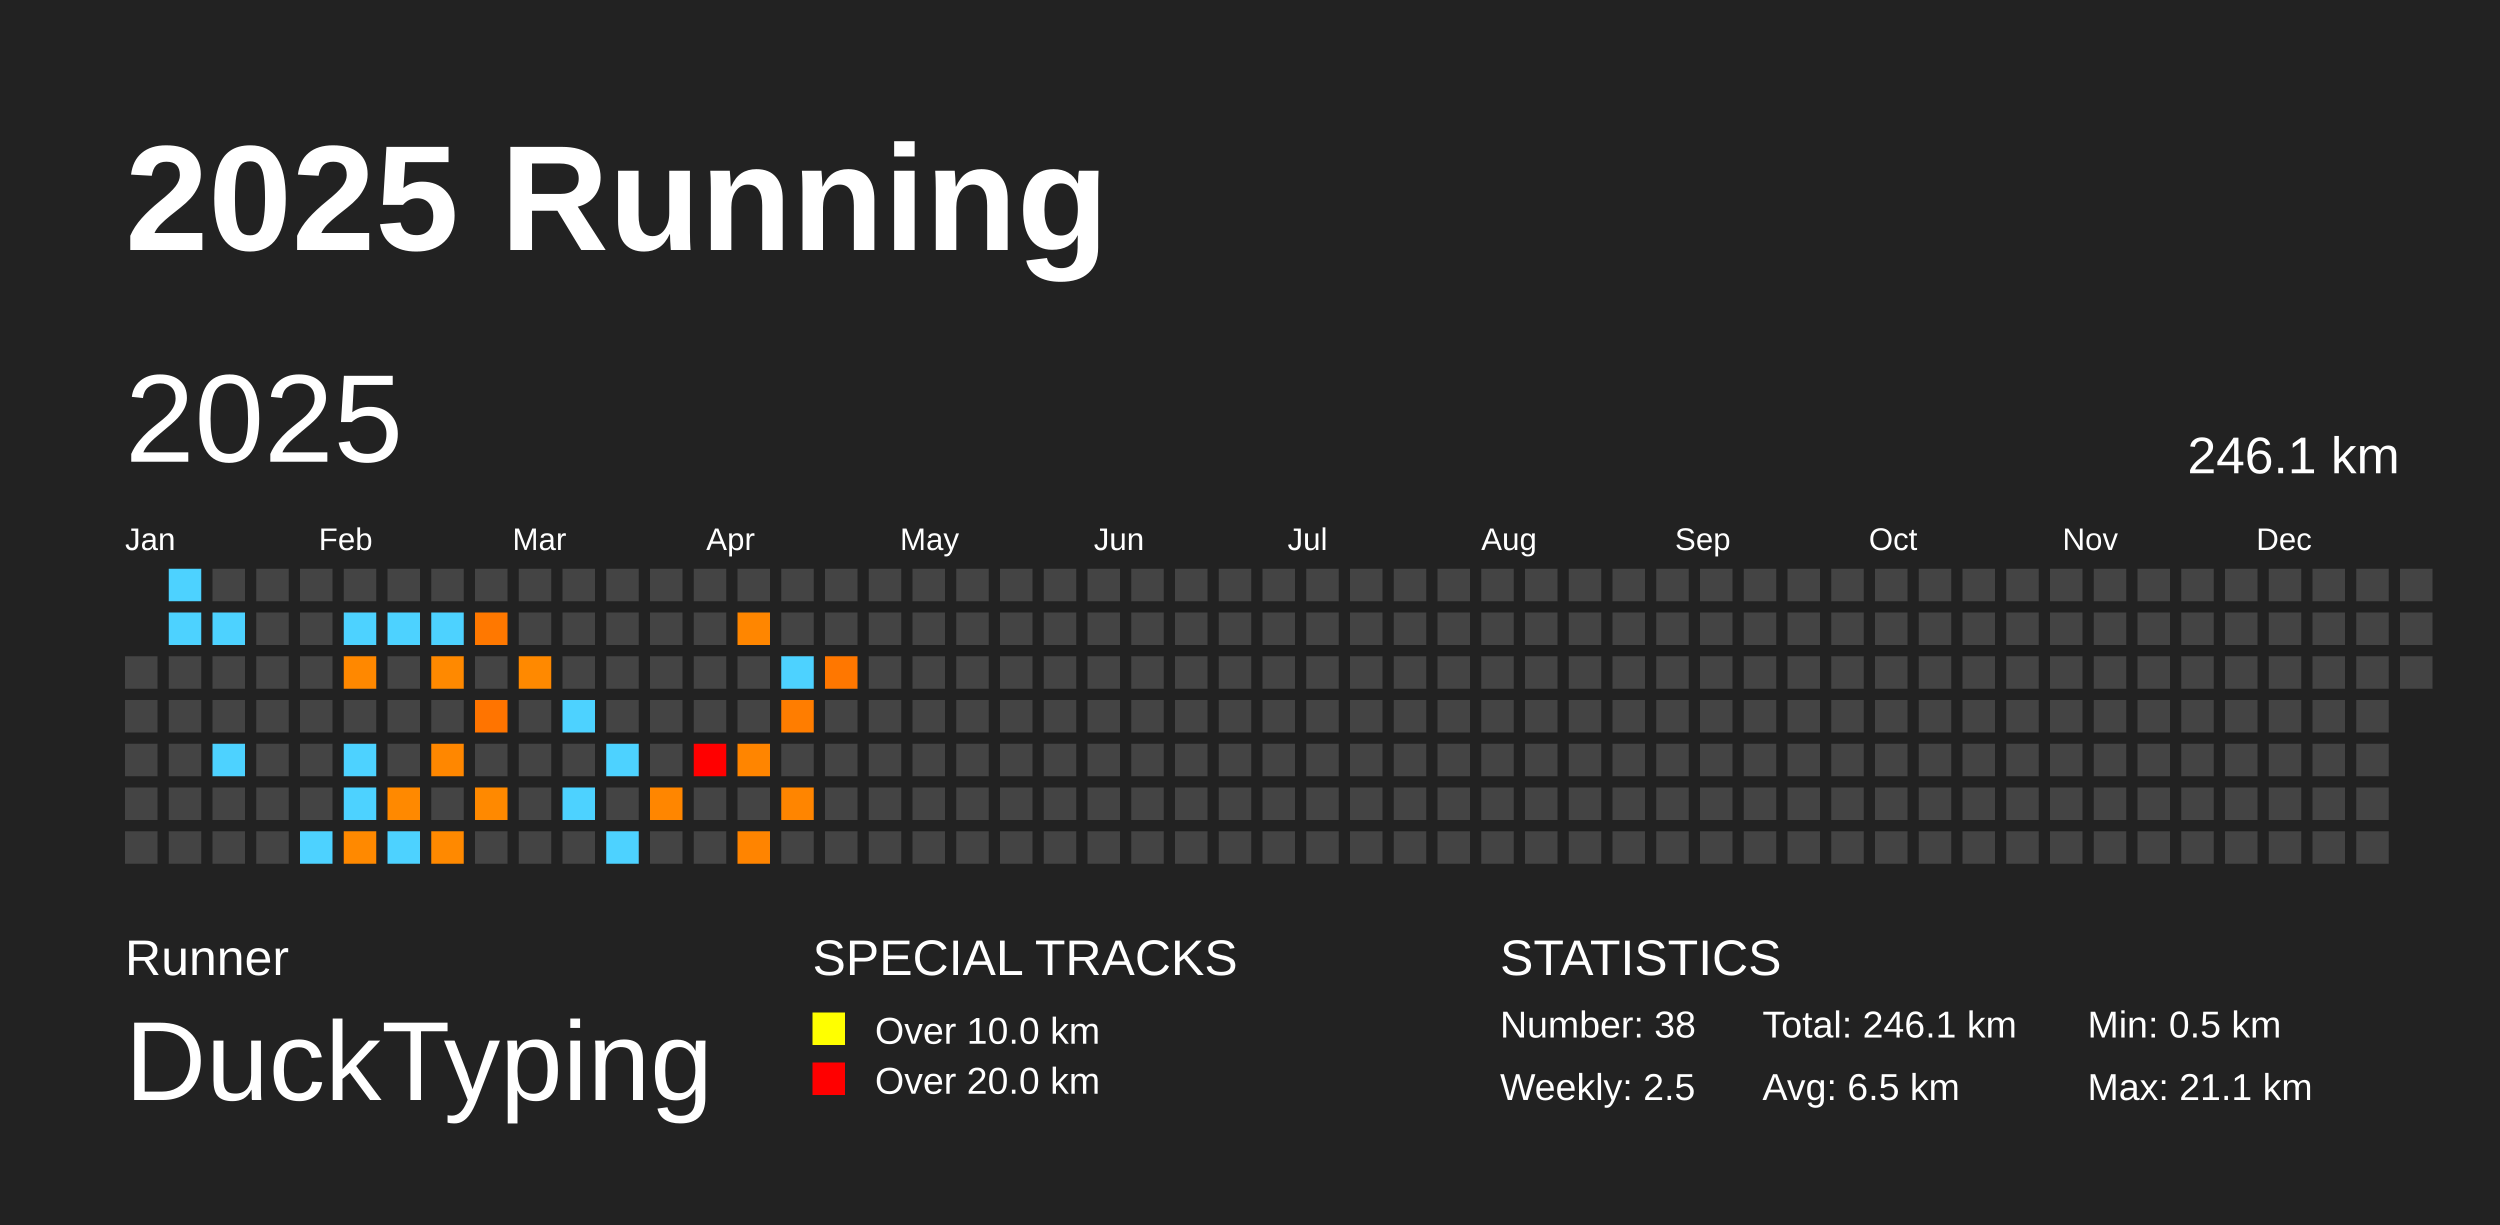
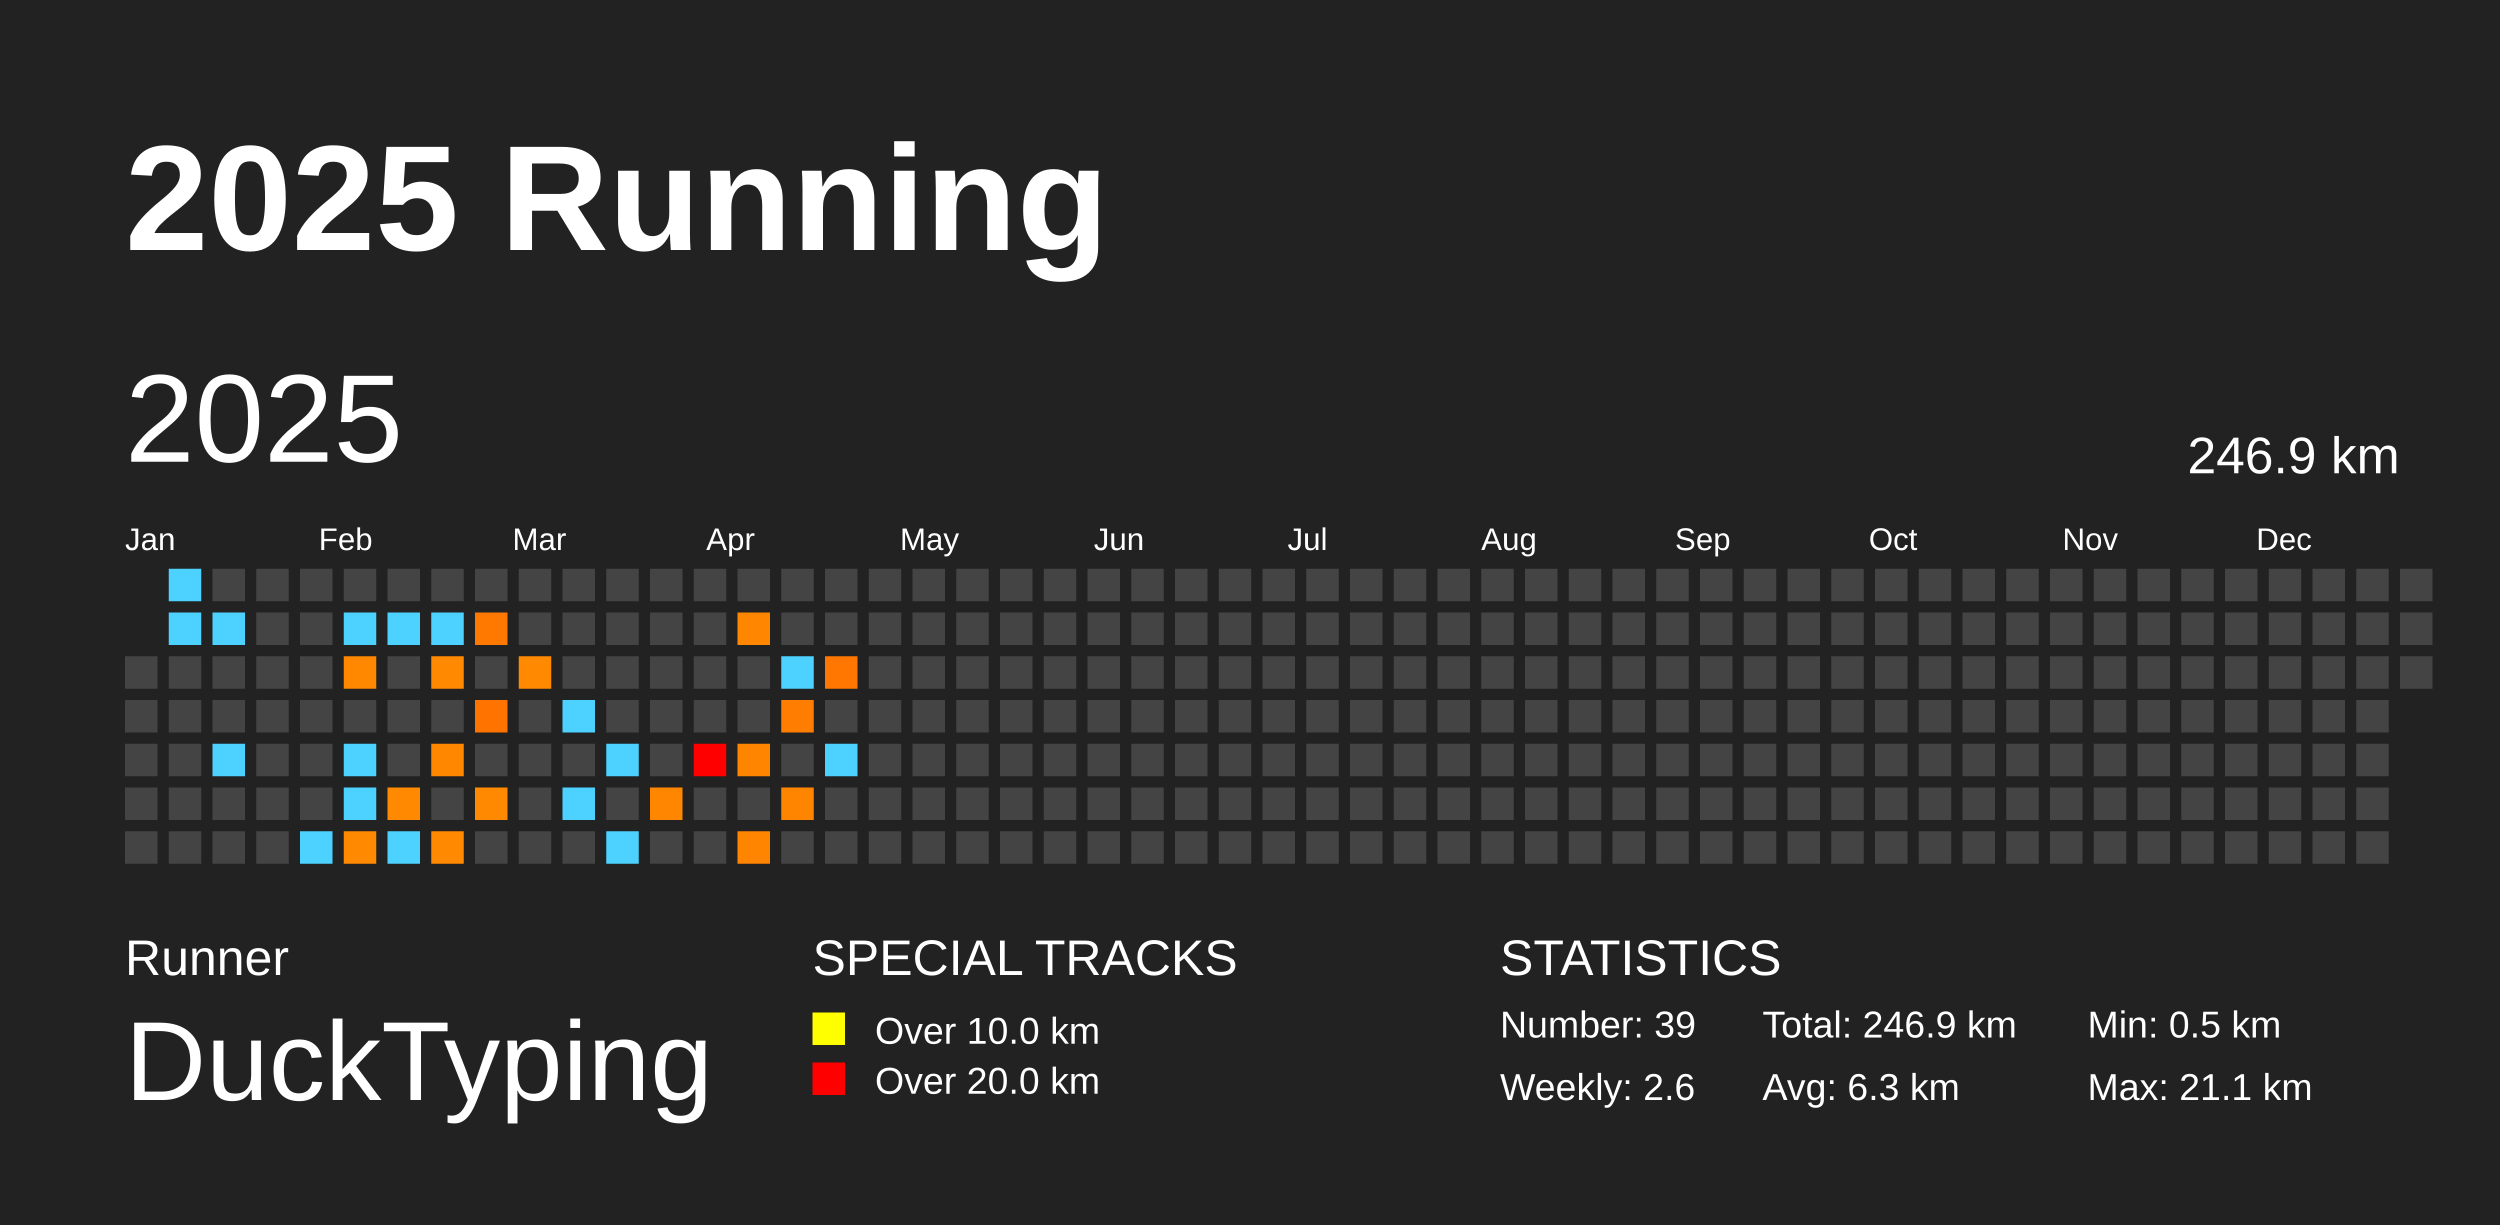
<svg xmlns="http://www.w3.org/2000/svg" baseProfile="full" height="98mm" version="1.1" viewBox="0,0,200,98" width="200mm">
  <defs />
  <rect fill="#222222" height="98" width="200" x="0" y="0" />
  <text fill="#FFFFFF" style="font-size:12px; font-family:Arial; font-weight:bold;" x="10" y="20">2025 Running</text>
  <text fill="#FFFFFF" style="font-size:4px; font-family:Arial" x="10" y="78">Runner</text>
  <text fill="#FFFFFF" style="font-size:9px; font-family:Arial" x="10" y="88">DuckTyping</text>
  <text fill="#FFFFFF" style="font-size:4px; font-family:Arial" x="65" y="78">SPECIAL TRACKS</text>
  <rect fill="yellow" height="2.6" width="2.6" x="65" y="81" />
  <text fill="#FFFFFF" style="font-size:3px; font-family:Arial" x="70" y="83.5">Over 10.0 km</text>
  <rect fill="red" height="2.6" width="2.6" x="65" y="85" />
  <text fill="#FFFFFF" style="font-size:3px; font-family:Arial" x="70" y="87.5">Over 20.0 km</text>
  <text fill="#FFFFFF" style="font-size:4px; font-family:Arial" x="120" y="78">STATISTICS</text>
-   <text fill="#FFFFFF" style="font-size:3px; font-family:Arial" x="120" y="83">Number: 38</text>
-   <text fill="#FFFFFF" style="font-size:3px; font-family:Arial" x="120" y="88">Weekly: 2.5</text>
-   <text fill="#FFFFFF" style="font-size:3px; font-family:Arial" x="141" y="83">Total: 246.1 km</text>
-   <text fill="#FFFFFF" style="font-size:3px; font-family:Arial" x="141" y="88">Avg: 6.5 km</text>
+   <text fill="#FFFFFF" style="font-size:3px; font-family:Arial" x="120" y="83">Number: 39</text>
+   <text fill="#FFFFFF" style="font-size:3px; font-family:Arial" x="120" y="88">Weekly: 2.6</text>
+   <text fill="#FFFFFF" style="font-size:3px; font-family:Arial" x="141" y="83">Total: 246.9 km</text>
+   <text fill="#FFFFFF" style="font-size:3px; font-family:Arial" x="141" y="88">Avg: 6.3 km</text>
  <text fill="#FFFFFF" style="font-size:3px; font-family:Arial" x="167" y="83">Min: 0.5 km</text>
  <text fill="#FFFFFF" style="font-size:3px; font-family:Arial" x="167" y="88">Max: 21.1 km</text>
  <text dominant-baseline="hanging" fill="#FFFFFF" style="font-size:10.0px; font-family:Arial;" x="10" y="30">2025</text>
-   <text dominant-baseline="hanging" fill="#FFFFFF" style="font-size:4.125px; font-family:Arial;" x="175" y="35">246.1 km</text>
+   <text dominant-baseline="hanging" fill="#FFFFFF" style="font-size:4.125px; font-family:Arial;" x="175" y="35">246.9 km</text>
  <text fill="#FFFFFF" style="font-size:2.5px; font-family:Arial" x="10.0" y="44">Jan</text>
  <text fill="#FFFFFF" style="font-size:2.5px; font-family:Arial" x="25.5" y="44">Feb</text>
  <text fill="#FFFFFF" style="font-size:2.5px; font-family:Arial" x="41.0" y="44">Mar</text>
  <text fill="#FFFFFF" style="font-size:2.5px; font-family:Arial" x="56.5" y="44">Apr</text>
  <text fill="#FFFFFF" style="font-size:2.5px; font-family:Arial" x="72.0" y="44">May</text>
  <text fill="#FFFFFF" style="font-size:2.5px; font-family:Arial" x="87.5" y="44">Jun</text>
  <text fill="#FFFFFF" style="font-size:2.5px; font-family:Arial" x="103.0" y="44">Jul</text>
  <text fill="#FFFFFF" style="font-size:2.5px; font-family:Arial" x="118.5" y="44">Aug</text>
  <text fill="#FFFFFF" style="font-size:2.5px; font-family:Arial" x="134.0" y="44">Sep</text>
  <text fill="#FFFFFF" style="font-size:2.5px; font-family:Arial" x="149.5" y="44">Oct</text>
  <text fill="#FFFFFF" style="font-size:2.5px; font-family:Arial" x="165.0" y="44">Nov</text>
  <text fill="#FFFFFF" style="font-size:2.5px; font-family:Arial" x="180.5" y="44">Dec</text>
  <rect fill="#444444" height="2.6" width="2.6" x="10.0" y="52.5" />
  <rect fill="#444444" height="2.6" width="2.6" x="10.0" y="56.0" />
  <rect fill="#444444" height="2.6" width="2.6" x="10.0" y="59.5" />
  <rect fill="#444444" height="2.6" width="2.6" x="10.0" y="63.0" />
  <rect fill="#444444" height="2.6" width="2.6" x="10.0" y="66.5" />
  <rect fill="#4dd2ff" height="2.6" width="2.6" x="13.5" y="45.5" />
  <rect fill="#4dd2ff" height="2.6" width="2.6" x="13.5" y="49.0" />
  <rect fill="#444444" height="2.6" width="2.6" x="13.5" y="52.5" />
  <rect fill="#444444" height="2.6" width="2.6" x="13.5" y="56.0" />
  <rect fill="#444444" height="2.6" width="2.6" x="13.5" y="59.5" />
  <rect fill="#444444" height="2.6" width="2.6" x="13.5" y="63.0" />
  <rect fill="#444444" height="2.6" width="2.6" x="13.5" y="66.5" />
  <rect fill="#444444" height="2.6" width="2.6" x="17.0" y="45.5" />
  <rect fill="#4dd2ff" height="2.6" width="2.6" x="17.0" y="49.0" />
  <rect fill="#444444" height="2.6" width="2.6" x="17.0" y="52.5" />
  <rect fill="#444444" height="2.6" width="2.6" x="17.0" y="56.0" />
  <rect fill="#4dd2ff" height="2.6" width="2.6" x="17.0" y="59.5" />
  <rect fill="#444444" height="2.6" width="2.6" x="17.0" y="63.0" />
  <rect fill="#444444" height="2.6" width="2.6" x="17.0" y="66.5" />
  <rect fill="#444444" height="2.6" width="2.6" x="20.5" y="45.5" />
  <rect fill="#444444" height="2.6" width="2.6" x="20.5" y="49.0" />
  <rect fill="#444444" height="2.6" width="2.6" x="20.5" y="52.5" />
  <rect fill="#444444" height="2.6" width="2.6" x="20.5" y="56.0" />
  <rect fill="#444444" height="2.6" width="2.6" x="20.5" y="59.5" />
  <rect fill="#444444" height="2.6" width="2.6" x="20.5" y="63.0" />
  <rect fill="#444444" height="2.6" width="2.6" x="20.5" y="66.5" />
  <rect fill="#444444" height="2.6" width="2.6" x="24.0" y="45.5" />
  <rect fill="#444444" height="2.6" width="2.6" x="24.0" y="49.0" />
  <rect fill="#444444" height="2.6" width="2.6" x="24.0" y="52.5" />
  <rect fill="#444444" height="2.6" width="2.6" x="24.0" y="56.0" />
  <rect fill="#444444" height="2.6" width="2.6" x="24.0" y="59.5" />
  <rect fill="#444444" height="2.6" width="2.6" x="24.0" y="63.0" />
  <rect fill="#4dd2ff" height="2.6" width="2.6" x="24.0" y="66.5" />
  <rect fill="#444444" height="2.6" width="2.6" x="27.5" y="45.5" />
  <rect fill="#4dd2ff" height="2.6" width="2.6" x="27.5" y="49.0" />
  <rect fill="#ff8800" height="2.6" width="2.6" x="27.5" y="52.5" />
  <rect fill="#444444" height="2.6" width="2.6" x="27.5" y="56.0" />
  <rect fill="#4dd2ff" height="2.6" width="2.6" x="27.5" y="59.5" />
  <rect fill="#4dd2ff" height="2.6" width="2.6" x="27.5" y="63.0" />
  <rect fill="#ff8900" height="2.6" width="2.6" x="27.5" y="66.5" />
  <rect fill="#444444" height="2.6" width="2.6" x="31.0" y="45.5" />
  <rect fill="#4dd2ff" height="2.6" width="2.6" x="31.0" y="49.0" />
  <rect fill="#444444" height="2.6" width="2.6" x="31.0" y="52.5" />
  <rect fill="#444444" height="2.6" width="2.6" x="31.0" y="56.0" />
  <rect fill="#444444" height="2.6" width="2.6" x="31.0" y="59.5" />
  <rect fill="#ff8900" height="2.6" width="2.6" x="31.0" y="63.0" />
  <rect fill="#4dd2ff" height="2.6" width="2.6" x="31.0" y="66.5" />
  <rect fill="#444444" height="2.6" width="2.6" x="34.5" y="45.5" />
  <rect fill="#4dd2ff" height="2.6" width="2.6" x="34.5" y="49.0" />
  <rect fill="#ff8900" height="2.6" width="2.6" x="34.5" y="52.5" />
  <rect fill="#444444" height="2.6" width="2.6" x="34.5" y="56.0" />
  <rect fill="#ff8700" height="2.6" width="2.6" x="34.5" y="59.5" />
  <rect fill="#444444" height="2.6" width="2.6" x="34.5" y="63.0" />
  <rect fill="#ff8900" height="2.6" width="2.6" x="34.5" y="66.5" />
  <rect fill="#444444" height="2.6" width="2.6" x="38.0" y="45.5" />
  <rect fill="#ff7800" height="2.6" width="2.6" x="38.0" y="49.0" />
  <rect fill="#444444" height="2.6" width="2.6" x="38.0" y="52.5" />
  <rect fill="#ff7400" height="2.6" width="2.6" x="38.0" y="56.0" />
  <rect fill="#444444" height="2.6" width="2.6" x="38.0" y="59.5" />
  <rect fill="#ff8900" height="2.6" width="2.6" x="38.0" y="63.0" />
  <rect fill="#444444" height="2.6" width="2.6" x="38.0" y="66.5" />
  <rect fill="#444444" height="2.6" width="2.6" x="41.5" y="45.5" />
  <rect fill="#444444" height="2.6" width="2.6" x="41.5" y="49.0" />
  <rect fill="#ff8900" height="2.6" width="2.6" x="41.5" y="52.5" />
  <rect fill="#444444" height="2.6" width="2.6" x="41.5" y="56.0" />
  <rect fill="#444444" height="2.6" width="2.6" x="41.5" y="59.5" />
  <rect fill="#444444" height="2.6" width="2.6" x="41.5" y="63.0" />
  <rect fill="#444444" height="2.6" width="2.6" x="41.5" y="66.5" />
  <rect fill="#444444" height="2.6" width="2.6" x="45.0" y="45.5" />
  <rect fill="#444444" height="2.6" width="2.6" x="45.0" y="49.0" />
  <rect fill="#444444" height="2.6" width="2.6" x="45.0" y="52.5" />
  <rect fill="#4dd2ff" height="2.6" width="2.6" x="45.0" y="56.0" />
  <rect fill="#444444" height="2.6" width="2.6" x="45.0" y="59.5" />
  <rect fill="#4dd2ff" height="2.6" width="2.6" x="45.0" y="63.0" />
  <rect fill="#444444" height="2.6" width="2.6" x="45.0" y="66.5" />
  <rect fill="#444444" height="2.6" width="2.6" x="48.5" y="45.5" />
  <rect fill="#444444" height="2.6" width="2.6" x="48.5" y="49.0" />
  <rect fill="#444444" height="2.6" width="2.6" x="48.5" y="52.5" />
  <rect fill="#444444" height="2.6" width="2.6" x="48.5" y="56.0" />
  <rect fill="#4dd2ff" height="2.6" width="2.6" x="48.5" y="59.5" />
  <rect fill="#444444" height="2.6" width="2.6" x="48.5" y="63.0" />
  <rect fill="#4dd2ff" height="2.6" width="2.6" x="48.5" y="66.5" />
  <rect fill="#444444" height="2.6" width="2.6" x="52.0" y="45.5" />
  <rect fill="#444444" height="2.6" width="2.6" x="52.0" y="49.0" />
  <rect fill="#444444" height="2.6" width="2.6" x="52.0" y="52.5" />
  <rect fill="#444444" height="2.6" width="2.6" x="52.0" y="56.0" />
  <rect fill="#444444" height="2.6" width="2.6" x="52.0" y="59.5" />
  <rect fill="#ff8600" height="2.6" width="2.6" x="52.0" y="63.0" />
  <rect fill="#444444" height="2.6" width="2.6" x="52.0" y="66.5" />
  <rect fill="#444444" height="2.6" width="2.6" x="55.5" y="45.5" />
  <rect fill="#444444" height="2.6" width="2.6" x="55.5" y="49.0" />
  <rect fill="#444444" height="2.6" width="2.6" x="55.5" y="52.5" />
  <rect fill="#444444" height="2.6" width="2.6" x="55.5" y="56.0" />
  <rect fill="red" height="2.6" width="2.6" x="55.5" y="59.5" />
  <rect fill="#444444" height="2.6" width="2.6" x="55.5" y="63.0" />
  <rect fill="#444444" height="2.6" width="2.6" x="55.5" y="66.5" />
  <rect fill="#444444" height="2.6" width="2.6" x="59.0" y="45.5" />
  <rect fill="#ff8600" height="2.6" width="2.6" x="59.0" y="49.0" />
  <rect fill="#444444" height="2.6" width="2.6" x="59.0" y="52.5" />
  <rect fill="#444444" height="2.6" width="2.6" x="59.0" y="56.0" />
  <rect fill="#ff8500" height="2.6" width="2.6" x="59.0" y="59.5" />
  <rect fill="#444444" height="2.6" width="2.6" x="59.0" y="63.0" />
  <rect fill="#ff8400" height="2.6" width="2.6" x="59.0" y="66.5" />
  <rect fill="#444444" height="2.6" width="2.6" x="62.5" y="45.5" />
  <rect fill="#444444" height="2.6" width="2.6" x="62.5" y="49.0" />
  <rect fill="#4dd2ff" height="2.6" width="2.6" x="62.5" y="52.5" />
  <rect fill="#ff7d00" height="2.6" width="2.6" x="62.5" y="56.0" />
  <rect fill="#444444" height="2.6" width="2.6" x="62.5" y="59.5" />
  <rect fill="#ff8500" height="2.6" width="2.6" x="62.5" y="63.0" />
  <rect fill="#444444" height="2.6" width="2.6" x="62.5" y="66.5" />
  <rect fill="#444444" height="2.6" width="2.6" x="66.0" y="45.5" />
  <rect fill="#444444" height="2.6" width="2.6" x="66.0" y="49.0" />
  <rect fill="#ff7700" height="2.6" width="2.6" x="66.0" y="52.5" />
  <rect fill="#444444" height="2.6" width="2.6" x="66.0" y="56.0" />
-   <rect fill="#444444" height="2.6" width="2.6" x="66.0" y="59.5" />
+   <rect fill="#4dd2ff" height="2.6" width="2.6" x="66.0" y="59.5" />
  <rect fill="#444444" height="2.6" width="2.6" x="66.0" y="63.0" />
  <rect fill="#444444" height="2.6" width="2.6" x="66.0" y="66.5" />
  <rect fill="#444444" height="2.6" width="2.6" x="69.5" y="45.5" />
  <rect fill="#444444" height="2.6" width="2.6" x="69.5" y="49.0" />
  <rect fill="#444444" height="2.6" width="2.6" x="69.5" y="52.5" />
  <rect fill="#444444" height="2.6" width="2.6" x="69.5" y="56.0" />
  <rect fill="#444444" height="2.6" width="2.6" x="69.5" y="59.5" />
  <rect fill="#444444" height="2.6" width="2.6" x="69.5" y="63.0" />
  <rect fill="#444444" height="2.6" width="2.6" x="69.5" y="66.5" />
  <rect fill="#444444" height="2.6" width="2.6" x="73.0" y="45.5" />
  <rect fill="#444444" height="2.6" width="2.6" x="73.0" y="49.0" />
  <rect fill="#444444" height="2.6" width="2.6" x="73.0" y="52.5" />
  <rect fill="#444444" height="2.6" width="2.6" x="73.0" y="56.0" />
  <rect fill="#444444" height="2.6" width="2.6" x="73.0" y="59.5" />
  <rect fill="#444444" height="2.6" width="2.6" x="73.0" y="63.0" />
  <rect fill="#444444" height="2.6" width="2.6" x="73.0" y="66.5" />
  <rect fill="#444444" height="2.6" width="2.6" x="76.5" y="45.5" />
  <rect fill="#444444" height="2.6" width="2.6" x="76.5" y="49.0" />
  <rect fill="#444444" height="2.6" width="2.6" x="76.5" y="52.5" />
  <rect fill="#444444" height="2.6" width="2.6" x="76.5" y="56.0" />
  <rect fill="#444444" height="2.6" width="2.6" x="76.5" y="59.5" />
  <rect fill="#444444" height="2.6" width="2.6" x="76.5" y="63.0" />
  <rect fill="#444444" height="2.6" width="2.6" x="76.5" y="66.5" />
  <rect fill="#444444" height="2.6" width="2.6" x="80.0" y="45.5" />
  <rect fill="#444444" height="2.6" width="2.6" x="80.0" y="49.0" />
  <rect fill="#444444" height="2.6" width="2.6" x="80.0" y="52.5" />
  <rect fill="#444444" height="2.6" width="2.6" x="80.0" y="56.0" />
  <rect fill="#444444" height="2.6" width="2.6" x="80.0" y="59.5" />
  <rect fill="#444444" height="2.6" width="2.6" x="80.0" y="63.0" />
  <rect fill="#444444" height="2.6" width="2.6" x="80.0" y="66.5" />
  <rect fill="#444444" height="2.6" width="2.6" x="83.5" y="45.5" />
  <rect fill="#444444" height="2.6" width="2.6" x="83.5" y="49.0" />
  <rect fill="#444444" height="2.6" width="2.6" x="83.5" y="52.5" />
  <rect fill="#444444" height="2.6" width="2.6" x="83.5" y="56.0" />
  <rect fill="#444444" height="2.6" width="2.6" x="83.5" y="59.5" />
  <rect fill="#444444" height="2.6" width="2.6" x="83.5" y="63.0" />
  <rect fill="#444444" height="2.6" width="2.6" x="83.5" y="66.5" />
  <rect fill="#444444" height="2.6" width="2.6" x="87.0" y="45.5" />
  <rect fill="#444444" height="2.6" width="2.6" x="87.0" y="49.0" />
  <rect fill="#444444" height="2.6" width="2.6" x="87.0" y="52.5" />
  <rect fill="#444444" height="2.6" width="2.6" x="87.0" y="56.0" />
  <rect fill="#444444" height="2.6" width="2.6" x="87.0" y="59.5" />
  <rect fill="#444444" height="2.6" width="2.6" x="87.0" y="63.0" />
  <rect fill="#444444" height="2.6" width="2.6" x="87.0" y="66.5" />
  <rect fill="#444444" height="2.6" width="2.6" x="90.5" y="45.5" />
  <rect fill="#444444" height="2.6" width="2.6" x="90.5" y="49.0" />
  <rect fill="#444444" height="2.6" width="2.6" x="90.5" y="52.5" />
  <rect fill="#444444" height="2.6" width="2.6" x="90.5" y="56.0" />
  <rect fill="#444444" height="2.6" width="2.6" x="90.5" y="59.5" />
  <rect fill="#444444" height="2.6" width="2.6" x="90.5" y="63.0" />
  <rect fill="#444444" height="2.6" width="2.6" x="90.5" y="66.5" />
  <rect fill="#444444" height="2.6" width="2.6" x="94.0" y="45.5" />
  <rect fill="#444444" height="2.6" width="2.6" x="94.0" y="49.0" />
  <rect fill="#444444" height="2.6" width="2.6" x="94.0" y="52.5" />
  <rect fill="#444444" height="2.6" width="2.6" x="94.0" y="56.0" />
  <rect fill="#444444" height="2.6" width="2.6" x="94.0" y="59.5" />
  <rect fill="#444444" height="2.6" width="2.6" x="94.0" y="63.0" />
  <rect fill="#444444" height="2.6" width="2.6" x="94.0" y="66.5" />
  <rect fill="#444444" height="2.6" width="2.6" x="97.5" y="45.5" />
  <rect fill="#444444" height="2.6" width="2.6" x="97.5" y="49.0" />
  <rect fill="#444444" height="2.6" width="2.6" x="97.5" y="52.5" />
  <rect fill="#444444" height="2.6" width="2.6" x="97.5" y="56.0" />
  <rect fill="#444444" height="2.6" width="2.6" x="97.5" y="59.5" />
  <rect fill="#444444" height="2.6" width="2.6" x="97.5" y="63.0" />
  <rect fill="#444444" height="2.6" width="2.6" x="97.5" y="66.5" />
  <rect fill="#444444" height="2.6" width="2.6" x="101.0" y="45.5" />
  <rect fill="#444444" height="2.6" width="2.6" x="101.0" y="49.0" />
  <rect fill="#444444" height="2.6" width="2.6" x="101.0" y="52.5" />
  <rect fill="#444444" height="2.6" width="2.6" x="101.0" y="56.0" />
  <rect fill="#444444" height="2.6" width="2.6" x="101.0" y="59.5" />
  <rect fill="#444444" height="2.6" width="2.6" x="101.0" y="63.0" />
  <rect fill="#444444" height="2.6" width="2.6" x="101.0" y="66.5" />
  <rect fill="#444444" height="2.6" width="2.6" x="104.5" y="45.5" />
  <rect fill="#444444" height="2.6" width="2.6" x="104.5" y="49.0" />
  <rect fill="#444444" height="2.6" width="2.6" x="104.5" y="52.5" />
  <rect fill="#444444" height="2.6" width="2.6" x="104.5" y="56.0" />
  <rect fill="#444444" height="2.6" width="2.6" x="104.5" y="59.5" />
  <rect fill="#444444" height="2.6" width="2.6" x="104.5" y="63.0" />
  <rect fill="#444444" height="2.6" width="2.6" x="104.5" y="66.5" />
  <rect fill="#444444" height="2.6" width="2.6" x="108.0" y="45.5" />
  <rect fill="#444444" height="2.6" width="2.6" x="108.0" y="49.0" />
  <rect fill="#444444" height="2.6" width="2.6" x="108.0" y="52.5" />
  <rect fill="#444444" height="2.6" width="2.6" x="108.0" y="56.0" />
  <rect fill="#444444" height="2.6" width="2.6" x="108.0" y="59.5" />
  <rect fill="#444444" height="2.6" width="2.6" x="108.0" y="63.0" />
  <rect fill="#444444" height="2.6" width="2.6" x="108.0" y="66.5" />
  <rect fill="#444444" height="2.6" width="2.6" x="111.5" y="45.5" />
  <rect fill="#444444" height="2.6" width="2.6" x="111.5" y="49.0" />
  <rect fill="#444444" height="2.6" width="2.6" x="111.5" y="52.5" />
  <rect fill="#444444" height="2.6" width="2.6" x="111.5" y="56.0" />
  <rect fill="#444444" height="2.6" width="2.6" x="111.5" y="59.5" />
  <rect fill="#444444" height="2.6" width="2.6" x="111.5" y="63.0" />
  <rect fill="#444444" height="2.6" width="2.6" x="111.5" y="66.5" />
  <rect fill="#444444" height="2.6" width="2.6" x="115.0" y="45.5" />
  <rect fill="#444444" height="2.6" width="2.6" x="115.0" y="49.0" />
  <rect fill="#444444" height="2.6" width="2.6" x="115.0" y="52.5" />
  <rect fill="#444444" height="2.6" width="2.6" x="115.0" y="56.0" />
  <rect fill="#444444" height="2.6" width="2.6" x="115.0" y="59.5" />
  <rect fill="#444444" height="2.6" width="2.6" x="115.0" y="63.0" />
  <rect fill="#444444" height="2.6" width="2.6" x="115.0" y="66.5" />
  <rect fill="#444444" height="2.6" width="2.6" x="118.5" y="45.5" />
  <rect fill="#444444" height="2.6" width="2.6" x="118.5" y="49.0" />
  <rect fill="#444444" height="2.6" width="2.6" x="118.5" y="52.5" />
  <rect fill="#444444" height="2.6" width="2.6" x="118.5" y="56.0" />
  <rect fill="#444444" height="2.6" width="2.6" x="118.5" y="59.5" />
  <rect fill="#444444" height="2.6" width="2.6" x="118.5" y="63.0" />
  <rect fill="#444444" height="2.6" width="2.6" x="118.5" y="66.5" />
  <rect fill="#444444" height="2.6" width="2.6" x="122.0" y="45.5" />
  <rect fill="#444444" height="2.6" width="2.6" x="122.0" y="49.0" />
  <rect fill="#444444" height="2.6" width="2.6" x="122.0" y="52.5" />
  <rect fill="#444444" height="2.6" width="2.6" x="122.0" y="56.0" />
  <rect fill="#444444" height="2.6" width="2.6" x="122.0" y="59.5" />
  <rect fill="#444444" height="2.6" width="2.6" x="122.0" y="63.0" />
  <rect fill="#444444" height="2.6" width="2.6" x="122.0" y="66.5" />
  <rect fill="#444444" height="2.6" width="2.6" x="125.5" y="45.5" />
  <rect fill="#444444" height="2.6" width="2.6" x="125.5" y="49.0" />
  <rect fill="#444444" height="2.6" width="2.6" x="125.5" y="52.5" />
  <rect fill="#444444" height="2.6" width="2.6" x="125.5" y="56.0" />
  <rect fill="#444444" height="2.6" width="2.6" x="125.5" y="59.5" />
  <rect fill="#444444" height="2.6" width="2.6" x="125.5" y="63.0" />
  <rect fill="#444444" height="2.6" width="2.6" x="125.5" y="66.5" />
  <rect fill="#444444" height="2.6" width="2.6" x="129.0" y="45.5" />
  <rect fill="#444444" height="2.6" width="2.6" x="129.0" y="49.0" />
  <rect fill="#444444" height="2.6" width="2.6" x="129.0" y="52.5" />
  <rect fill="#444444" height="2.6" width="2.6" x="129.0" y="56.0" />
  <rect fill="#444444" height="2.6" width="2.6" x="129.0" y="59.5" />
  <rect fill="#444444" height="2.6" width="2.6" x="129.0" y="63.0" />
  <rect fill="#444444" height="2.6" width="2.6" x="129.0" y="66.5" />
  <rect fill="#444444" height="2.6" width="2.6" x="132.5" y="45.5" />
  <rect fill="#444444" height="2.6" width="2.6" x="132.5" y="49.0" />
  <rect fill="#444444" height="2.6" width="2.6" x="132.5" y="52.5" />
  <rect fill="#444444" height="2.6" width="2.6" x="132.5" y="56.0" />
  <rect fill="#444444" height="2.6" width="2.6" x="132.5" y="59.5" />
  <rect fill="#444444" height="2.6" width="2.6" x="132.5" y="63.0" />
  <rect fill="#444444" height="2.6" width="2.6" x="132.5" y="66.5" />
  <rect fill="#444444" height="2.6" width="2.6" x="136.0" y="45.5" />
  <rect fill="#444444" height="2.6" width="2.6" x="136.0" y="49.0" />
  <rect fill="#444444" height="2.6" width="2.6" x="136.0" y="52.5" />
  <rect fill="#444444" height="2.6" width="2.6" x="136.0" y="56.0" />
  <rect fill="#444444" height="2.6" width="2.6" x="136.0" y="59.5" />
  <rect fill="#444444" height="2.6" width="2.6" x="136.0" y="63.0" />
  <rect fill="#444444" height="2.6" width="2.6" x="136.0" y="66.5" />
  <rect fill="#444444" height="2.6" width="2.6" x="139.5" y="45.5" />
  <rect fill="#444444" height="2.6" width="2.6" x="139.5" y="49.0" />
  <rect fill="#444444" height="2.6" width="2.6" x="139.5" y="52.5" />
  <rect fill="#444444" height="2.6" width="2.6" x="139.5" y="56.0" />
  <rect fill="#444444" height="2.6" width="2.6" x="139.5" y="59.5" />
  <rect fill="#444444" height="2.6" width="2.6" x="139.5" y="63.0" />
  <rect fill="#444444" height="2.6" width="2.6" x="139.5" y="66.5" />
  <rect fill="#444444" height="2.6" width="2.6" x="143.0" y="45.5" />
  <rect fill="#444444" height="2.6" width="2.6" x="143.0" y="49.0" />
  <rect fill="#444444" height="2.6" width="2.6" x="143.0" y="52.5" />
  <rect fill="#444444" height="2.6" width="2.6" x="143.0" y="56.0" />
  <rect fill="#444444" height="2.6" width="2.6" x="143.0" y="59.5" />
  <rect fill="#444444" height="2.6" width="2.6" x="143.0" y="63.0" />
  <rect fill="#444444" height="2.6" width="2.6" x="143.0" y="66.5" />
  <rect fill="#444444" height="2.6" width="2.6" x="146.5" y="45.5" />
  <rect fill="#444444" height="2.6" width="2.6" x="146.5" y="49.0" />
  <rect fill="#444444" height="2.6" width="2.6" x="146.5" y="52.5" />
  <rect fill="#444444" height="2.6" width="2.6" x="146.5" y="56.0" />
  <rect fill="#444444" height="2.6" width="2.6" x="146.5" y="59.5" />
  <rect fill="#444444" height="2.6" width="2.6" x="146.5" y="63.0" />
  <rect fill="#444444" height="2.6" width="2.6" x="146.5" y="66.5" />
  <rect fill="#444444" height="2.6" width="2.6" x="150.0" y="45.5" />
  <rect fill="#444444" height="2.6" width="2.6" x="150.0" y="49.0" />
  <rect fill="#444444" height="2.6" width="2.6" x="150.0" y="52.5" />
  <rect fill="#444444" height="2.6" width="2.6" x="150.0" y="56.0" />
  <rect fill="#444444" height="2.6" width="2.6" x="150.0" y="59.5" />
  <rect fill="#444444" height="2.6" width="2.6" x="150.0" y="63.0" />
  <rect fill="#444444" height="2.6" width="2.6" x="150.0" y="66.5" />
  <rect fill="#444444" height="2.6" width="2.6" x="153.5" y="45.5" />
  <rect fill="#444444" height="2.6" width="2.6" x="153.5" y="49.0" />
  <rect fill="#444444" height="2.6" width="2.6" x="153.5" y="52.5" />
  <rect fill="#444444" height="2.6" width="2.6" x="153.5" y="56.0" />
  <rect fill="#444444" height="2.6" width="2.6" x="153.5" y="59.5" />
  <rect fill="#444444" height="2.6" width="2.6" x="153.5" y="63.0" />
  <rect fill="#444444" height="2.6" width="2.6" x="153.5" y="66.5" />
  <rect fill="#444444" height="2.6" width="2.6" x="157.0" y="45.5" />
  <rect fill="#444444" height="2.6" width="2.6" x="157.0" y="49.0" />
  <rect fill="#444444" height="2.6" width="2.6" x="157.0" y="52.5" />
  <rect fill="#444444" height="2.6" width="2.6" x="157.0" y="56.0" />
  <rect fill="#444444" height="2.6" width="2.6" x="157.0" y="59.5" />
  <rect fill="#444444" height="2.6" width="2.6" x="157.0" y="63.0" />
  <rect fill="#444444" height="2.6" width="2.6" x="157.0" y="66.5" />
  <rect fill="#444444" height="2.6" width="2.6" x="160.5" y="45.5" />
  <rect fill="#444444" height="2.6" width="2.6" x="160.5" y="49.0" />
  <rect fill="#444444" height="2.6" width="2.6" x="160.5" y="52.5" />
  <rect fill="#444444" height="2.6" width="2.6" x="160.5" y="56.0" />
  <rect fill="#444444" height="2.6" width="2.6" x="160.5" y="59.5" />
  <rect fill="#444444" height="2.6" width="2.6" x="160.5" y="63.0" />
  <rect fill="#444444" height="2.6" width="2.6" x="160.5" y="66.5" />
  <rect fill="#444444" height="2.6" width="2.6" x="164.0" y="45.5" />
  <rect fill="#444444" height="2.6" width="2.6" x="164.0" y="49.0" />
  <rect fill="#444444" height="2.6" width="2.6" x="164.0" y="52.5" />
  <rect fill="#444444" height="2.6" width="2.6" x="164.0" y="56.0" />
  <rect fill="#444444" height="2.6" width="2.6" x="164.0" y="59.5" />
  <rect fill="#444444" height="2.6" width="2.6" x="164.0" y="63.0" />
  <rect fill="#444444" height="2.6" width="2.6" x="164.0" y="66.5" />
  <rect fill="#444444" height="2.6" width="2.6" x="167.5" y="45.5" />
  <rect fill="#444444" height="2.6" width="2.6" x="167.5" y="49.0" />
  <rect fill="#444444" height="2.6" width="2.6" x="167.5" y="52.5" />
  <rect fill="#444444" height="2.6" width="2.6" x="167.5" y="56.0" />
  <rect fill="#444444" height="2.6" width="2.6" x="167.5" y="59.5" />
  <rect fill="#444444" height="2.6" width="2.6" x="167.5" y="63.0" />
  <rect fill="#444444" height="2.6" width="2.6" x="167.5" y="66.5" />
  <rect fill="#444444" height="2.6" width="2.6" x="171.0" y="45.5" />
  <rect fill="#444444" height="2.6" width="2.6" x="171.0" y="49.0" />
  <rect fill="#444444" height="2.6" width="2.6" x="171.0" y="52.5" />
  <rect fill="#444444" height="2.6" width="2.6" x="171.0" y="56.0" />
  <rect fill="#444444" height="2.6" width="2.6" x="171.0" y="59.5" />
  <rect fill="#444444" height="2.6" width="2.6" x="171.0" y="63.0" />
  <rect fill="#444444" height="2.6" width="2.6" x="171.0" y="66.5" />
  <rect fill="#444444" height="2.6" width="2.6" x="174.5" y="45.5" />
  <rect fill="#444444" height="2.6" width="2.6" x="174.5" y="49.0" />
  <rect fill="#444444" height="2.6" width="2.6" x="174.5" y="52.5" />
  <rect fill="#444444" height="2.6" width="2.6" x="174.5" y="56.0" />
  <rect fill="#444444" height="2.6" width="2.6" x="174.5" y="59.5" />
  <rect fill="#444444" height="2.6" width="2.6" x="174.5" y="63.0" />
  <rect fill="#444444" height="2.6" width="2.6" x="174.5" y="66.5" />
  <rect fill="#444444" height="2.6" width="2.6" x="178.0" y="45.5" />
  <rect fill="#444444" height="2.6" width="2.6" x="178.0" y="49.0" />
  <rect fill="#444444" height="2.6" width="2.6" x="178.0" y="52.5" />
  <rect fill="#444444" height="2.6" width="2.6" x="178.0" y="56.0" />
  <rect fill="#444444" height="2.6" width="2.6" x="178.0" y="59.5" />
  <rect fill="#444444" height="2.6" width="2.6" x="178.0" y="63.0" />
  <rect fill="#444444" height="2.6" width="2.6" x="178.0" y="66.5" />
  <rect fill="#444444" height="2.6" width="2.6" x="181.5" y="45.5" />
  <rect fill="#444444" height="2.6" width="2.6" x="181.5" y="49.0" />
  <rect fill="#444444" height="2.6" width="2.6" x="181.5" y="52.5" />
  <rect fill="#444444" height="2.6" width="2.6" x="181.5" y="56.0" />
  <rect fill="#444444" height="2.6" width="2.6" x="181.5" y="59.5" />
  <rect fill="#444444" height="2.6" width="2.6" x="181.5" y="63.0" />
  <rect fill="#444444" height="2.6" width="2.6" x="181.5" y="66.5" />
  <rect fill="#444444" height="2.6" width="2.6" x="185.0" y="45.5" />
  <rect fill="#444444" height="2.6" width="2.6" x="185.0" y="49.0" />
  <rect fill="#444444" height="2.6" width="2.6" x="185.0" y="52.5" />
  <rect fill="#444444" height="2.6" width="2.6" x="185.0" y="56.0" />
  <rect fill="#444444" height="2.6" width="2.6" x="185.0" y="59.5" />
  <rect fill="#444444" height="2.6" width="2.6" x="185.0" y="63.0" />
  <rect fill="#444444" height="2.6" width="2.6" x="185.0" y="66.5" />
  <rect fill="#444444" height="2.6" width="2.6" x="188.5" y="45.5" />
  <rect fill="#444444" height="2.6" width="2.6" x="188.5" y="49.0" />
  <rect fill="#444444" height="2.6" width="2.6" x="188.5" y="52.5" />
  <rect fill="#444444" height="2.6" width="2.6" x="188.5" y="56.0" />
  <rect fill="#444444" height="2.6" width="2.6" x="188.5" y="59.5" />
  <rect fill="#444444" height="2.6" width="2.6" x="188.5" y="63.0" />
  <rect fill="#444444" height="2.6" width="2.6" x="188.5" y="66.5" />
  <rect fill="#444444" height="2.6" width="2.6" x="192.0" y="45.5" />
  <rect fill="#444444" height="2.6" width="2.6" x="192.0" y="49.0" />
  <rect fill="#444444" height="2.6" width="2.6" x="192.0" y="52.5" />
</svg>
